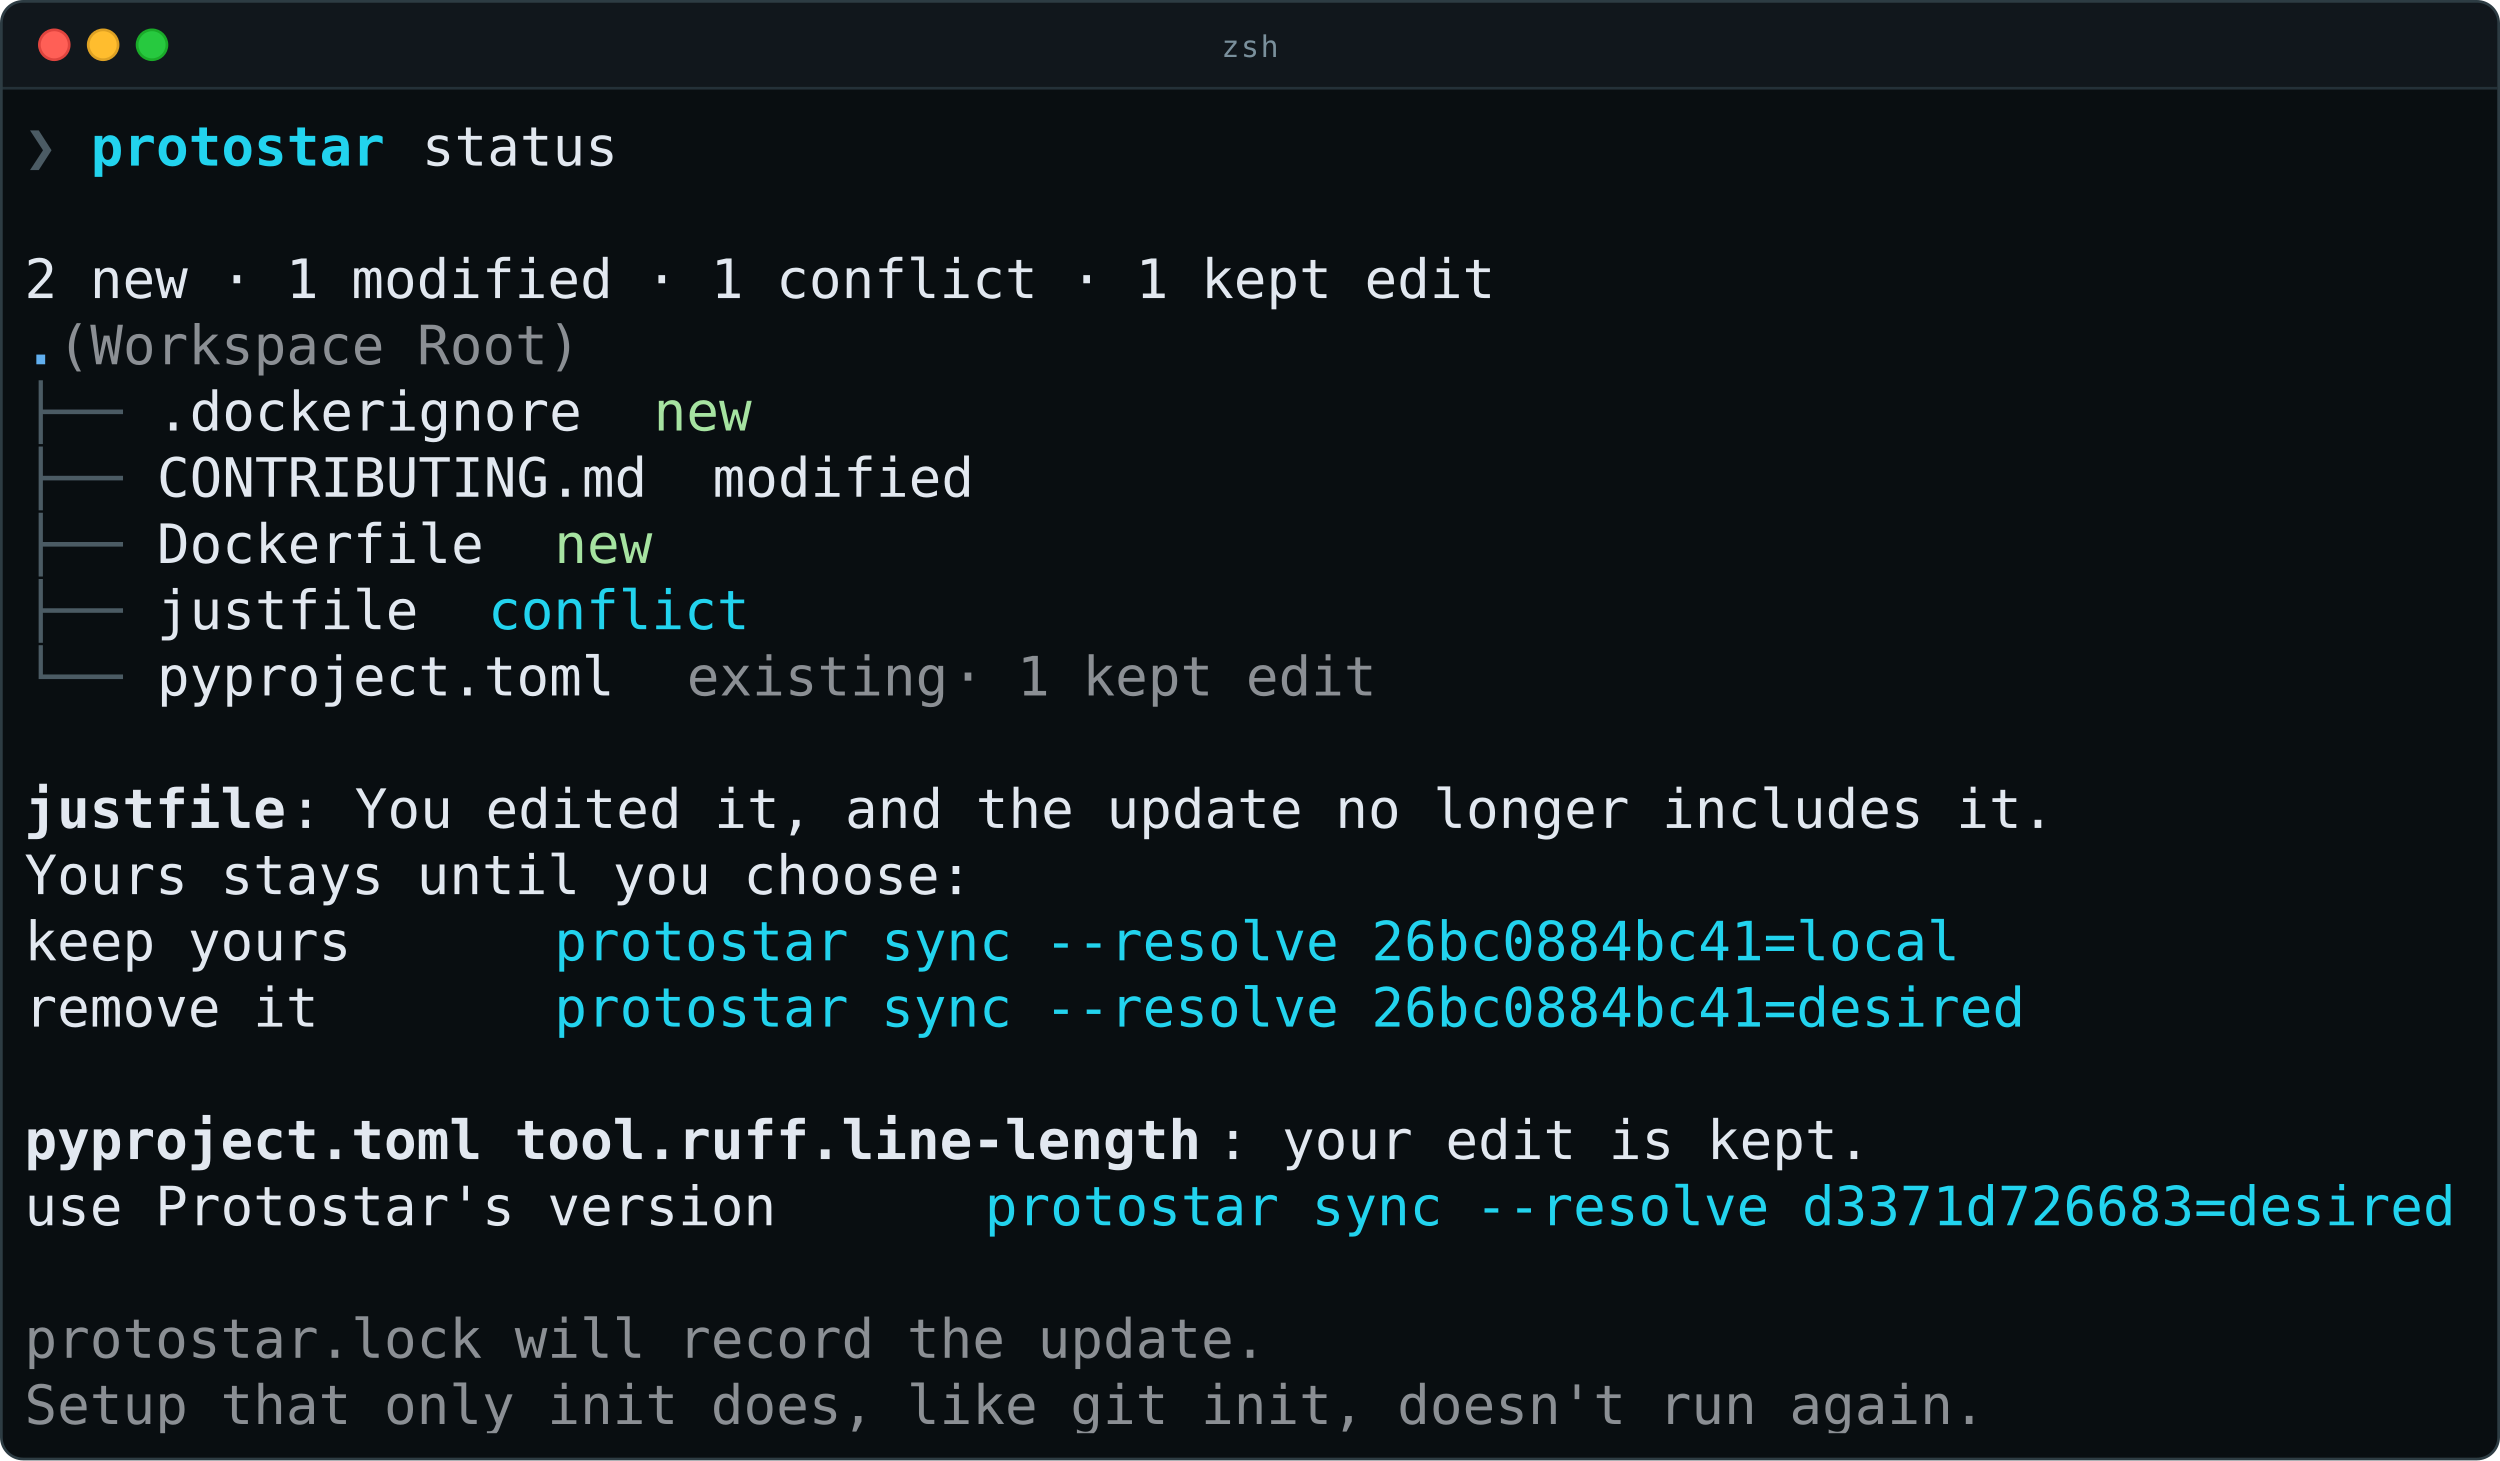
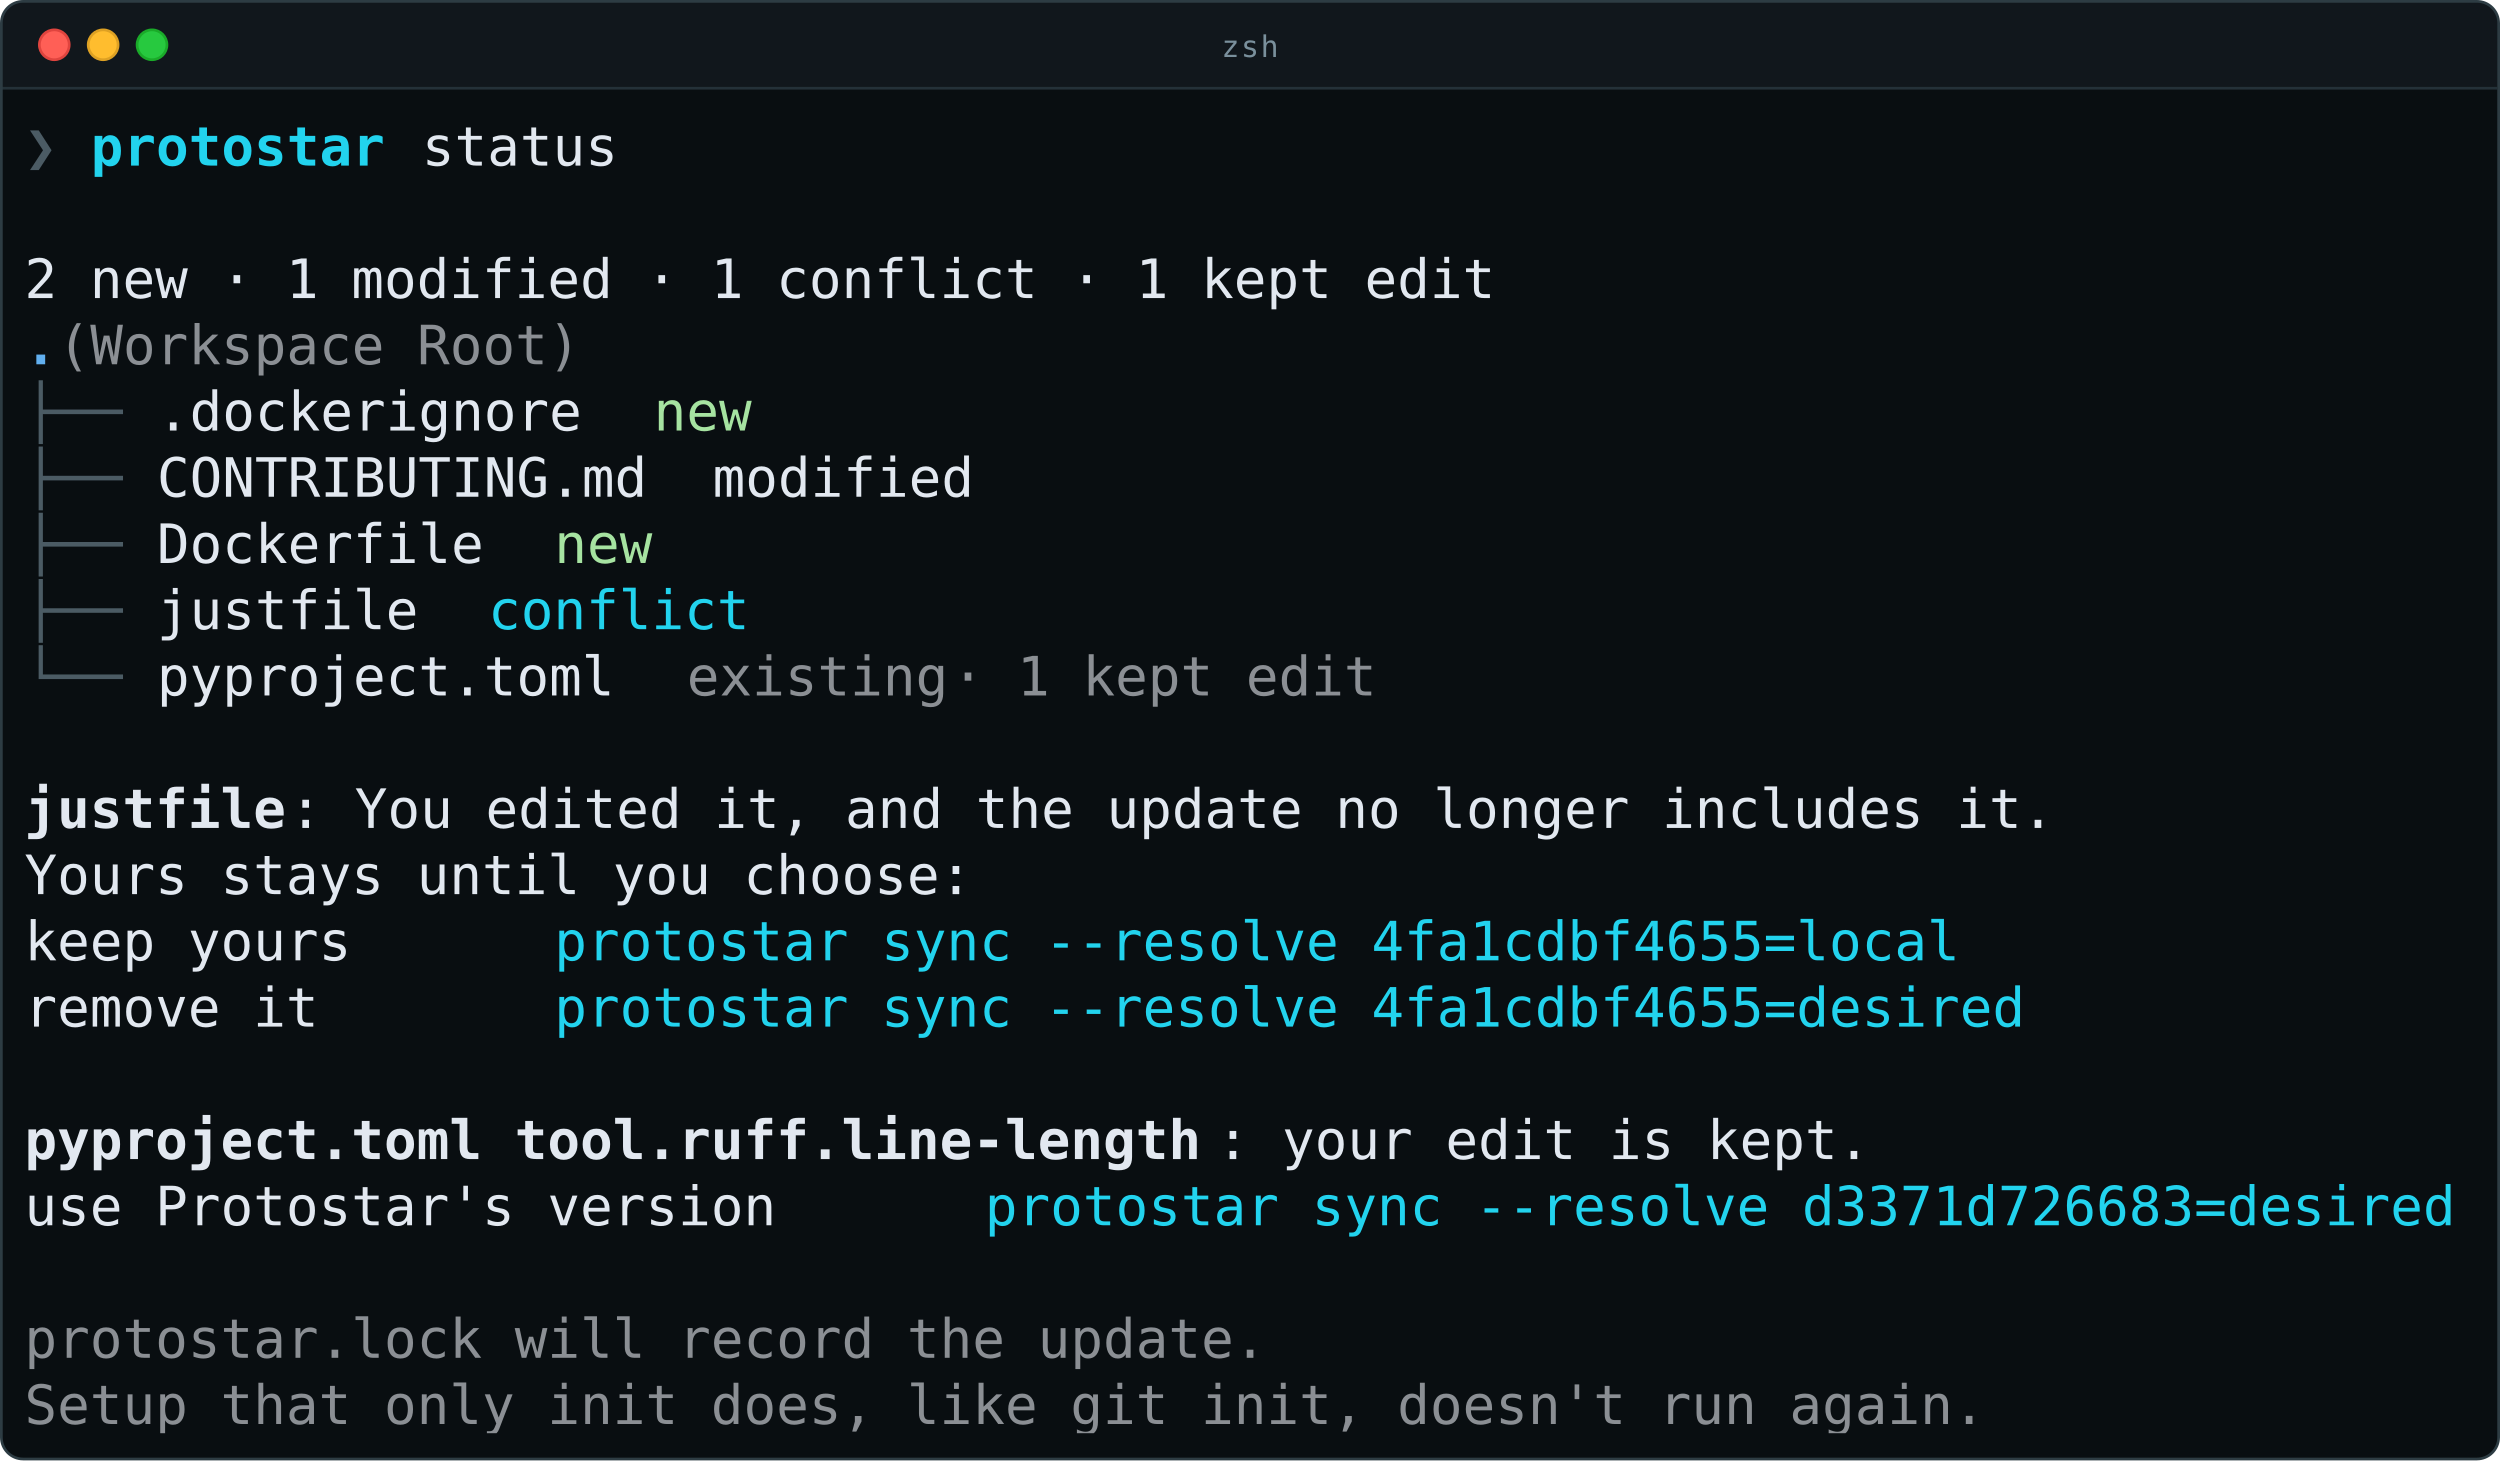
<svg xmlns="http://www.w3.org/2000/svg" class="rich-terminal" viewBox="0 0 921 538.0">
  <style>

    @font-face {
        font-family: "Fira Code";
        src: local("FiraCode-Regular"),
                url("https://cdnjs.cloudflare.com/ajax/libs/firacode/6.2.0/woff2/FiraCode-Regular.woff2") format("woff2"),
                url("https://cdnjs.cloudflare.com/ajax/libs/firacode/6.2.0/woff/FiraCode-Regular.woff") format("woff");
        font-style: normal;
        font-weight: 400;
    }
    @font-face {
        font-family: "Fira Code";
        src: local("FiraCode-Bold"),
                url("https://cdnjs.cloudflare.com/ajax/libs/firacode/6.2.0/woff2/FiraCode-Bold.woff2") format("woff2"),
                url("https://cdnjs.cloudflare.com/ajax/libs/firacode/6.2.0/woff/FiraCode-Bold.woff") format("woff");
        font-style: bold;
        font-weight: 700;
    }

    .cli_status-matrix {
        font-family: Fira Code, monospace;
        font-size: 20px;
        line-height: 24.4px;
        font-variant-east-asian: full-width;
    }

    .cli_status-title {
        font-size: 18px;
        font-weight: bold;
        font-family: arial;
    }

    .cli_status-r1 { fill: #4b5b64 }
.cli_status-r2 { fill: #22d3ee;font-weight: bold }
.cli_status-r3 { fill: #e2e8f0 }
.cli_status-r4 { fill: #61afef;font-weight: bold }
.cli_status-r5 { fill: #8b8f94 }
.cli_status-r6 { fill: #a6e3a1 }
.cli_status-r7 { fill: #22d3ee }
.cli_status-r8 { fill: #e2e8f0;font-weight: bold }
    </style>
  <defs>
    <clipPath id="cli_status-clip-terminal">
      <rect x="0" y="0" width="901.8" height="487.0" />
    </clipPath>
    <clipPath id="cli_status-line-0">
      <rect x="0" y="1.5" width="902.8" height="24.65" />
    </clipPath>
    <clipPath id="cli_status-line-1">
      <rect x="0" y="25.9" width="902.8" height="24.65" />
    </clipPath>
    <clipPath id="cli_status-line-2">
      <rect x="0" y="50.3" width="902.8" height="24.65" />
    </clipPath>
    <clipPath id="cli_status-line-3">
      <rect x="0" y="74.7" width="902.8" height="24.65" />
    </clipPath>
    <clipPath id="cli_status-line-4">
      <rect x="0" y="99.1" width="902.8" height="24.65" />
    </clipPath>
    <clipPath id="cli_status-line-5">
      <rect x="0" y="123.5" width="902.8" height="24.65" />
    </clipPath>
    <clipPath id="cli_status-line-6">
      <rect x="0" y="147.9" width="902.8" height="24.65" />
    </clipPath>
    <clipPath id="cli_status-line-7">
      <rect x="0" y="172.3" width="902.8" height="24.65" />
    </clipPath>
    <clipPath id="cli_status-line-8">
      <rect x="0" y="196.7" width="902.8" height="24.65" />
    </clipPath>
    <clipPath id="cli_status-line-9">
      <rect x="0" y="221.1" width="902.8" height="24.65" />
    </clipPath>
    <clipPath id="cli_status-line-10">
      <rect x="0" y="245.5" width="902.8" height="24.65" />
    </clipPath>
    <clipPath id="cli_status-line-11">
      <rect x="0" y="269.9" width="902.8" height="24.65" />
    </clipPath>
    <clipPath id="cli_status-line-12">
      <rect x="0" y="294.3" width="902.8" height="24.65" />
    </clipPath>
    <clipPath id="cli_status-line-13">
      <rect x="0" y="318.7" width="902.8" height="24.65" />
    </clipPath>
    <clipPath id="cli_status-line-14">
      <rect x="0" y="343.1" width="902.8" height="24.65" />
    </clipPath>
    <clipPath id="cli_status-line-15">
      <rect x="0" y="367.5" width="902.8" height="24.65" />
    </clipPath>
    <clipPath id="cli_status-line-16">
      <rect x="0" y="391.9" width="902.8" height="24.65" />
    </clipPath>
    <clipPath id="cli_status-line-17">
      <rect x="0" y="416.3" width="902.8" height="24.65" />
    </clipPath>
    <clipPath id="cli_status-line-18">
      <rect x="0" y="440.7" width="902.8" height="24.65" />
    </clipPath>
  </defs>
  <rect fill="#090e11" x="0.5" y="0.5" width="920" height="537" rx="8" />
  <path fill="#11171c" d="M0.5 32V8.5a8 8 0 0 1 8 -8H912a8 8 0 0 1 8 8V32Z" />
  <path stroke="#243138" d="M0.5 32.5H920" />
  <circle cx="20" cy="16.5" r="5.5" fill="#ff5f56" stroke="#e0443e" />
  <circle cx="38" cy="16.5" r="5.5" fill="#ffbd2e" stroke="#dea123" />
  <circle cx="56" cy="16.5" r="5.5" fill="#27c93f" stroke="#1aab29" />
  <text fill="#7a909c" x="460.5" y="21" text-anchor="middle" font-family="JetBrains Mono, Fira Code, monospace" font-size="11" letter-spacing="0.6">zsh</text>
  <rect fill="none" stroke="#2d3c43" x="0.5" y="0.5" width="920" height="537" rx="8" />
  <g transform="translate(9, 41)" clip-path="url(#cli_status-clip-terminal)">
    <g class="cli_status-matrix">
      <text class="cli_status-r1" x="0" y="20" textLength="24.4" clip-path="url(#cli_status-line-0)">❯ </text>
      <text class="cli_status-r2" x="24.4" y="20" textLength="122" clip-path="url(#cli_status-line-0)">protostar </text>
      <text class="cli_status-r3" x="146.4" y="20" textLength="73.2" clip-path="url(#cli_status-line-0)">status</text>
      <text class="cli_status-r3" x="902.8" y="20" textLength="12.2" clip-path="url(#cli_status-line-0)">
</text>
      <text class="cli_status-r3" x="902.8" y="44.4" textLength="12.2" clip-path="url(#cli_status-line-1)">
</text>
      <text class="cli_status-r3" x="0" y="68.8" textLength="549" clip-path="url(#cli_status-line-2)">2 new · 1 modified · 1 conflict · 1 kept edit</text>
      <text class="cli_status-r3" x="902.8" y="68.8" textLength="12.2" clip-path="url(#cli_status-line-2)">
</text>
      <text class="cli_status-r4" x="0" y="93.2" textLength="12.2" clip-path="url(#cli_status-line-3)">.</text>
      <text class="cli_status-r5" x="12.2" y="93.2" textLength="207.4" clip-path="url(#cli_status-line-3)"> (Workspace Root)</text>
      <text class="cli_status-r3" x="902.8" y="93.2" textLength="12.2" clip-path="url(#cli_status-line-3)">
</text>
      <text class="cli_status-r1" x="0" y="117.6" textLength="48.8" clip-path="url(#cli_status-line-4)">├── </text>
      <text class="cli_status-r3" x="48.8" y="117.6" textLength="183" clip-path="url(#cli_status-line-4)">.dockerignore  </text>
      <text class="cli_status-r6" x="231.8" y="117.6" textLength="36.6" clip-path="url(#cli_status-line-4)">new</text>
      <text class="cli_status-r3" x="902.8" y="117.6" textLength="12.2" clip-path="url(#cli_status-line-4)">
</text>
      <text class="cli_status-r1" x="0" y="142" textLength="48.8" clip-path="url(#cli_status-line-5)">├── </text>
      <text class="cli_status-r3" x="48.8" y="142" textLength="305" clip-path="url(#cli_status-line-5)">CONTRIBUTING.md  modified</text>
      <text class="cli_status-r3" x="902.8" y="142" textLength="12.2" clip-path="url(#cli_status-line-5)">
</text>
      <text class="cli_status-r1" x="0" y="166.4" textLength="48.8" clip-path="url(#cli_status-line-6)">├── </text>
      <text class="cli_status-r3" x="48.8" y="166.4" textLength="146.4" clip-path="url(#cli_status-line-6)">Dockerfile  </text>
      <text class="cli_status-r6" x="195.2" y="166.4" textLength="36.6" clip-path="url(#cli_status-line-6)">new</text>
      <text class="cli_status-r3" x="902.8" y="166.4" textLength="12.2" clip-path="url(#cli_status-line-6)">
</text>
      <text class="cli_status-r1" x="0" y="190.8" textLength="48.8" clip-path="url(#cli_status-line-7)">├── </text>
      <text class="cli_status-r3" x="48.8" y="190.8" textLength="122" clip-path="url(#cli_status-line-7)">justfile  </text>
      <text class="cli_status-r7" x="170.8" y="190.8" textLength="97.6" clip-path="url(#cli_status-line-7)">conflict</text>
      <text class="cli_status-r3" x="902.8" y="190.8" textLength="12.2" clip-path="url(#cli_status-line-7)">
</text>
      <text class="cli_status-r1" x="0" y="215.2" textLength="48.8" clip-path="url(#cli_status-line-8)">└── </text>
      <text class="cli_status-r3" x="48.8" y="215.2" textLength="195.2" clip-path="url(#cli_status-line-8)">pyproject.toml  </text>
      <text class="cli_status-r5" x="244" y="215.2" textLength="97.6" clip-path="url(#cli_status-line-8)">existing</text>
      <text class="cli_status-r5" x="341.6" y="215.2" textLength="170.8" clip-path="url(#cli_status-line-8)"> · 1 kept edit</text>
      <text class="cli_status-r3" x="902.8" y="215.2" textLength="12.2" clip-path="url(#cli_status-line-8)">
</text>
      <text class="cli_status-r3" x="902.8" y="239.6" textLength="12.2" clip-path="url(#cli_status-line-9)">
</text>
      <text class="cli_status-r8" x="0" y="264" textLength="97.6" clip-path="url(#cli_status-line-10)">justfile</text>
      <text class="cli_status-r3" x="97.6" y="264" textLength="658.8" clip-path="url(#cli_status-line-10)">: You edited it, and the update no longer includes it.</text>
      <text class="cli_status-r3" x="902.8" y="264" textLength="12.2" clip-path="url(#cli_status-line-10)">
</text>
      <text class="cli_status-r3" x="0" y="288.4" textLength="378.2" clip-path="url(#cli_status-line-11)">  Yours stays until you choose:</text>
      <text class="cli_status-r3" x="902.8" y="288.4" textLength="12.2" clip-path="url(#cli_status-line-11)">
</text>
      <text class="cli_status-r3" x="0" y="312.8" textLength="195.2" clip-path="url(#cli_status-line-12)">    keep yours  </text>
-       <text class="cli_status-r7" x="195.2" y="312.8" textLength="524.6" clip-path="url(#cli_status-line-12)">protostar sync --resolve 26bc0884bc41=local</text>
+       <text class="cli_status-r7" x="195.2" y="312.8" textLength="524.6" clip-path="url(#cli_status-line-12)">protostar sync --resolve 4fa1cdbf4655=local</text>
      <text class="cli_status-r3" x="902.8" y="312.8" textLength="12.2" clip-path="url(#cli_status-line-12)">
</text>
      <text class="cli_status-r3" x="0" y="337.2" textLength="195.2" clip-path="url(#cli_status-line-13)">    remove it   </text>
-       <text class="cli_status-r7" x="195.2" y="337.2" textLength="549" clip-path="url(#cli_status-line-13)">protostar sync --resolve 26bc0884bc41=desired</text>
+       <text class="cli_status-r7" x="195.2" y="337.2" textLength="549" clip-path="url(#cli_status-line-13)">protostar sync --resolve 4fa1cdbf4655=desired</text>
      <text class="cli_status-r3" x="902.8" y="337.2" textLength="12.2" clip-path="url(#cli_status-line-13)">
</text>
      <text class="cli_status-r3" x="902.8" y="361.6" textLength="12.2" clip-path="url(#cli_status-line-14)">
</text>
      <text class="cli_status-r8" x="0" y="386" textLength="439.2" clip-path="url(#cli_status-line-15)">pyproject.toml tool.ruff.line-length</text>
      <text class="cli_status-r3" x="439.2" y="386" textLength="244" clip-path="url(#cli_status-line-15)">: your edit is kept.</text>
      <text class="cli_status-r3" x="902.8" y="386" textLength="12.2" clip-path="url(#cli_status-line-15)">
</text>
      <text class="cli_status-r3" x="0" y="410.4" textLength="353.8" clip-path="url(#cli_status-line-16)">    use Protostar's version  </text>
      <text class="cli_status-r7" x="353.8" y="410.4" textLength="549" clip-path="url(#cli_status-line-16)">protostar sync --resolve d3371d726683=desired</text>
      <text class="cli_status-r3" x="902.8" y="410.4" textLength="12.2" clip-path="url(#cli_status-line-16)">
</text>
      <text class="cli_status-r3" x="902.8" y="434.8" textLength="12.2" clip-path="url(#cli_status-line-17)">
</text>
      <text class="cli_status-r5" x="0" y="459.2" textLength="463.6" clip-path="url(#cli_status-line-18)">protostar.lock will record the update.</text>
      <text class="cli_status-r3" x="902.8" y="459.2" textLength="12.2" clip-path="url(#cli_status-line-18)">
</text>
      <text class="cli_status-r5" x="0" y="483.6" textLength="732" clip-path="url(#cli_status-line-19)">Setup that only init does, like git init, doesn't run again.</text>
      <text class="cli_status-r3" x="902.8" y="483.6" textLength="12.2" clip-path="url(#cli_status-line-19)">
</text>
    </g>
  </g>
</svg>
